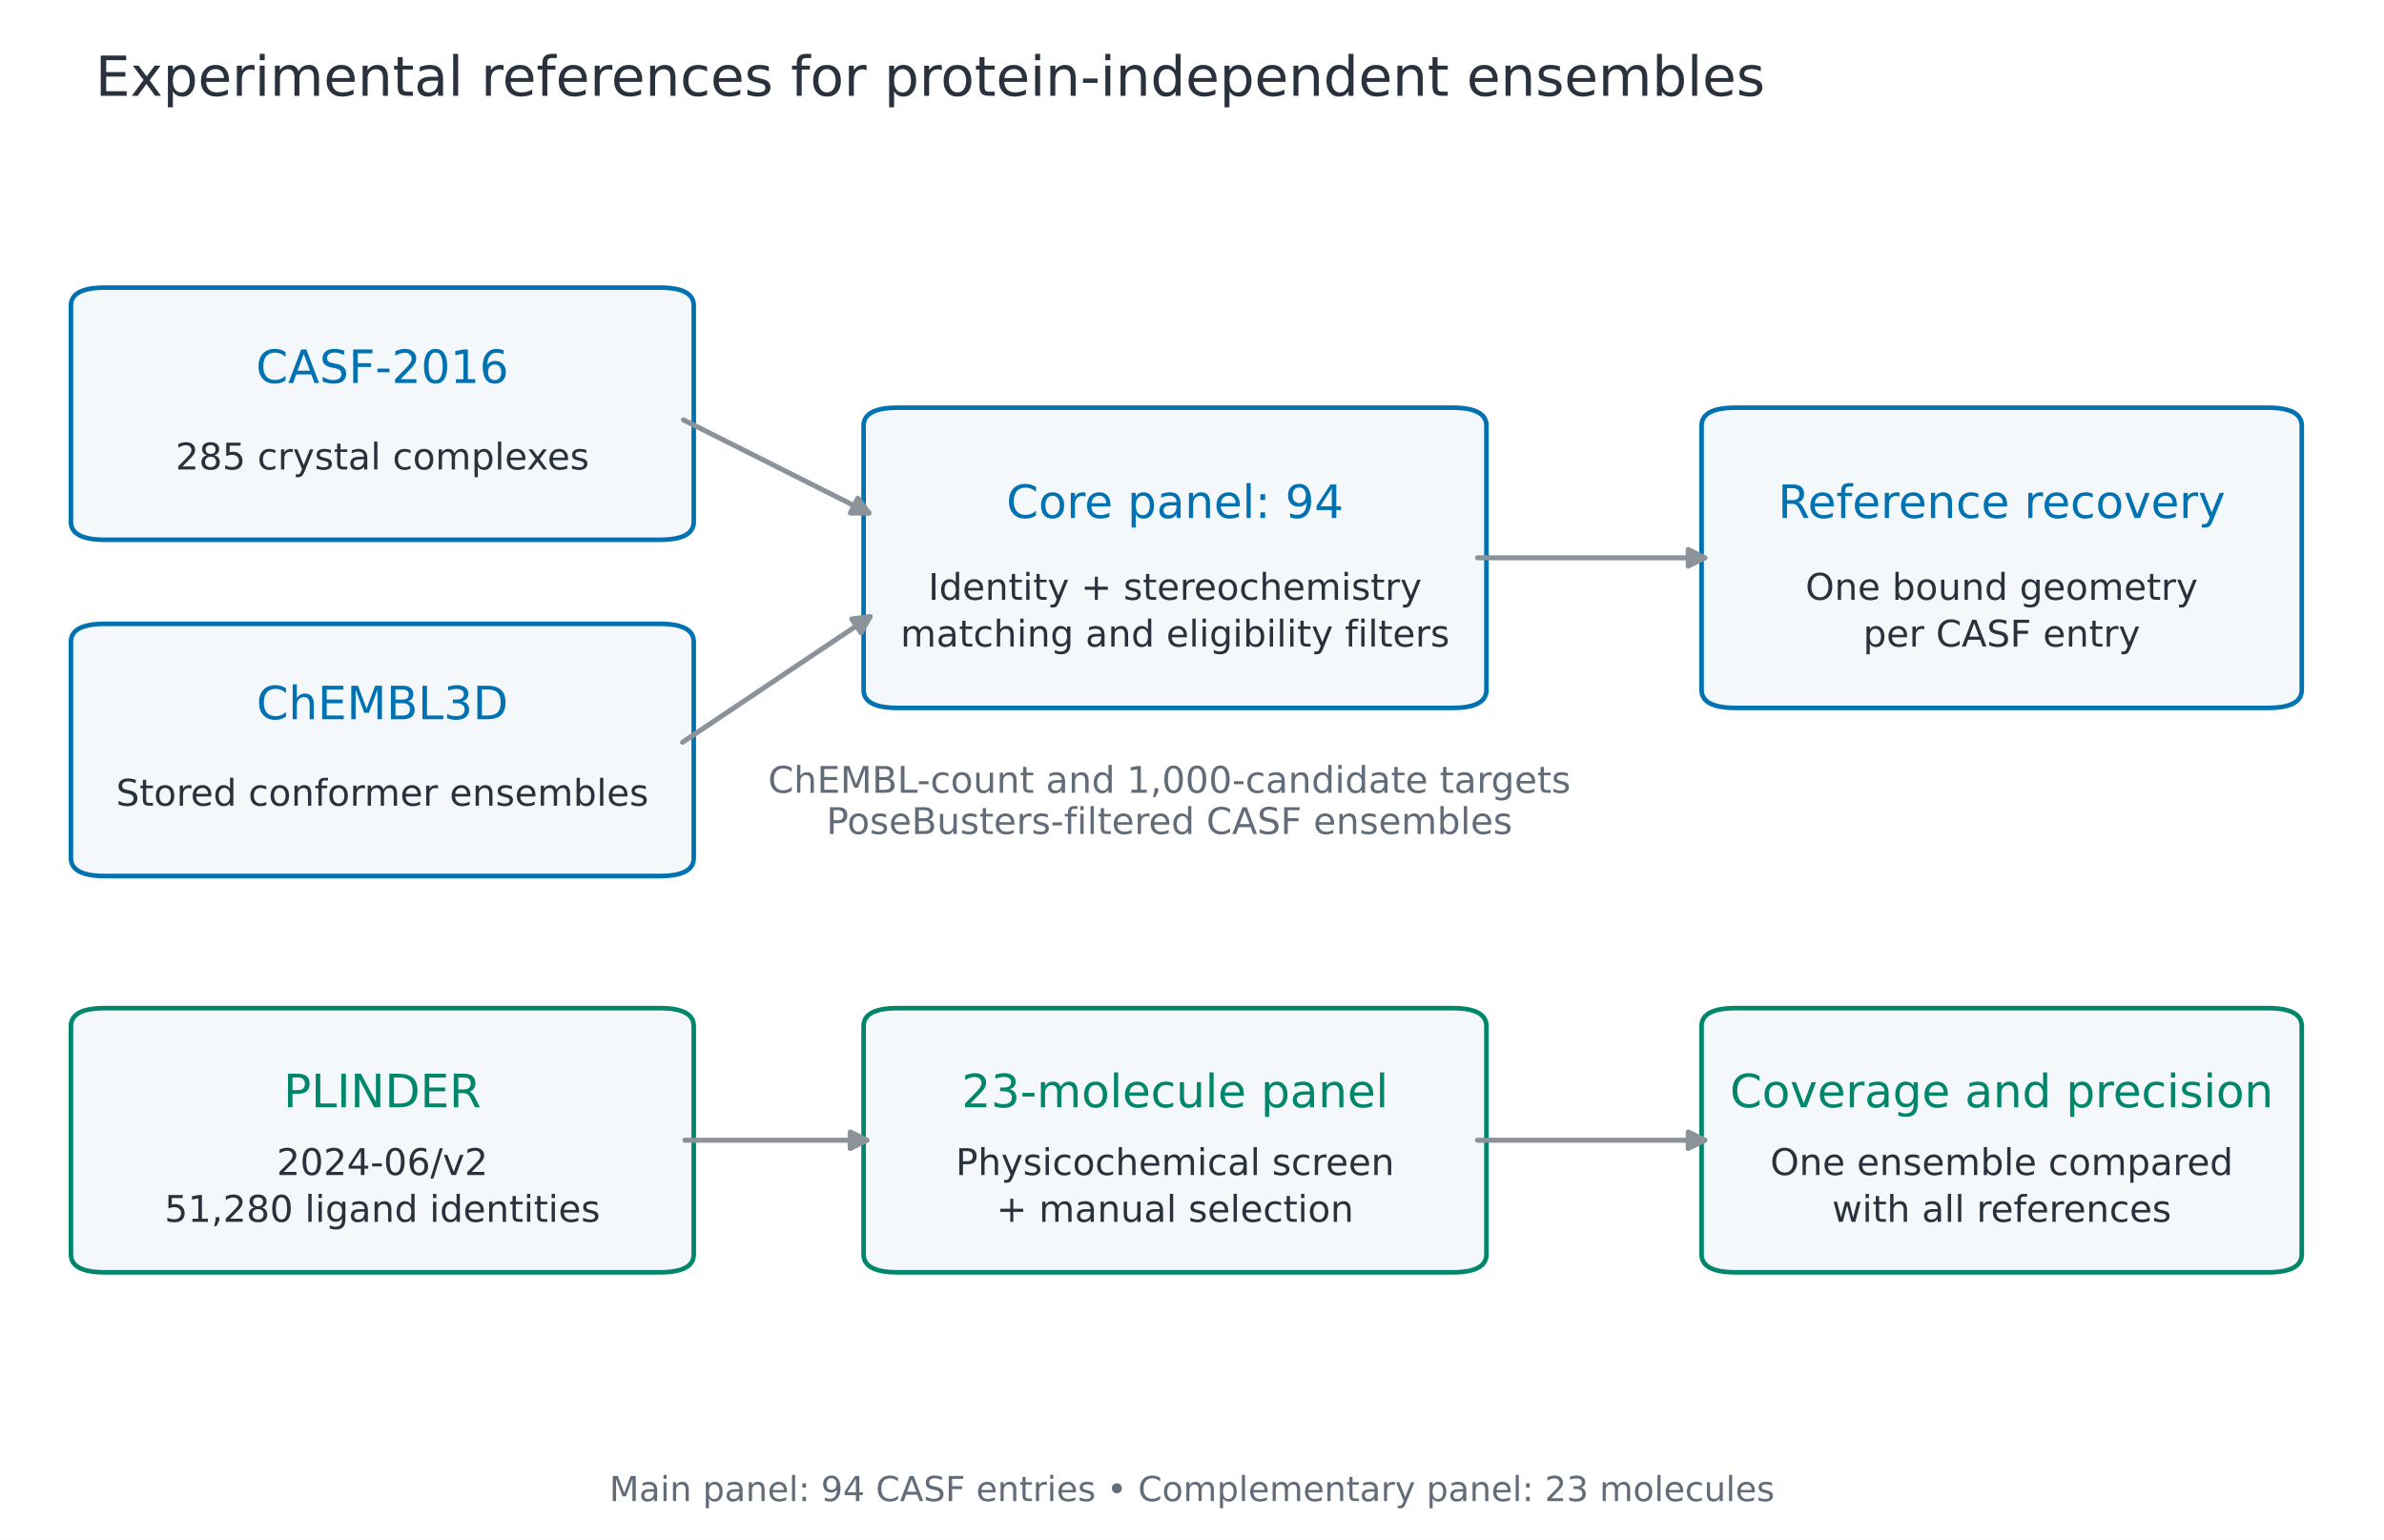
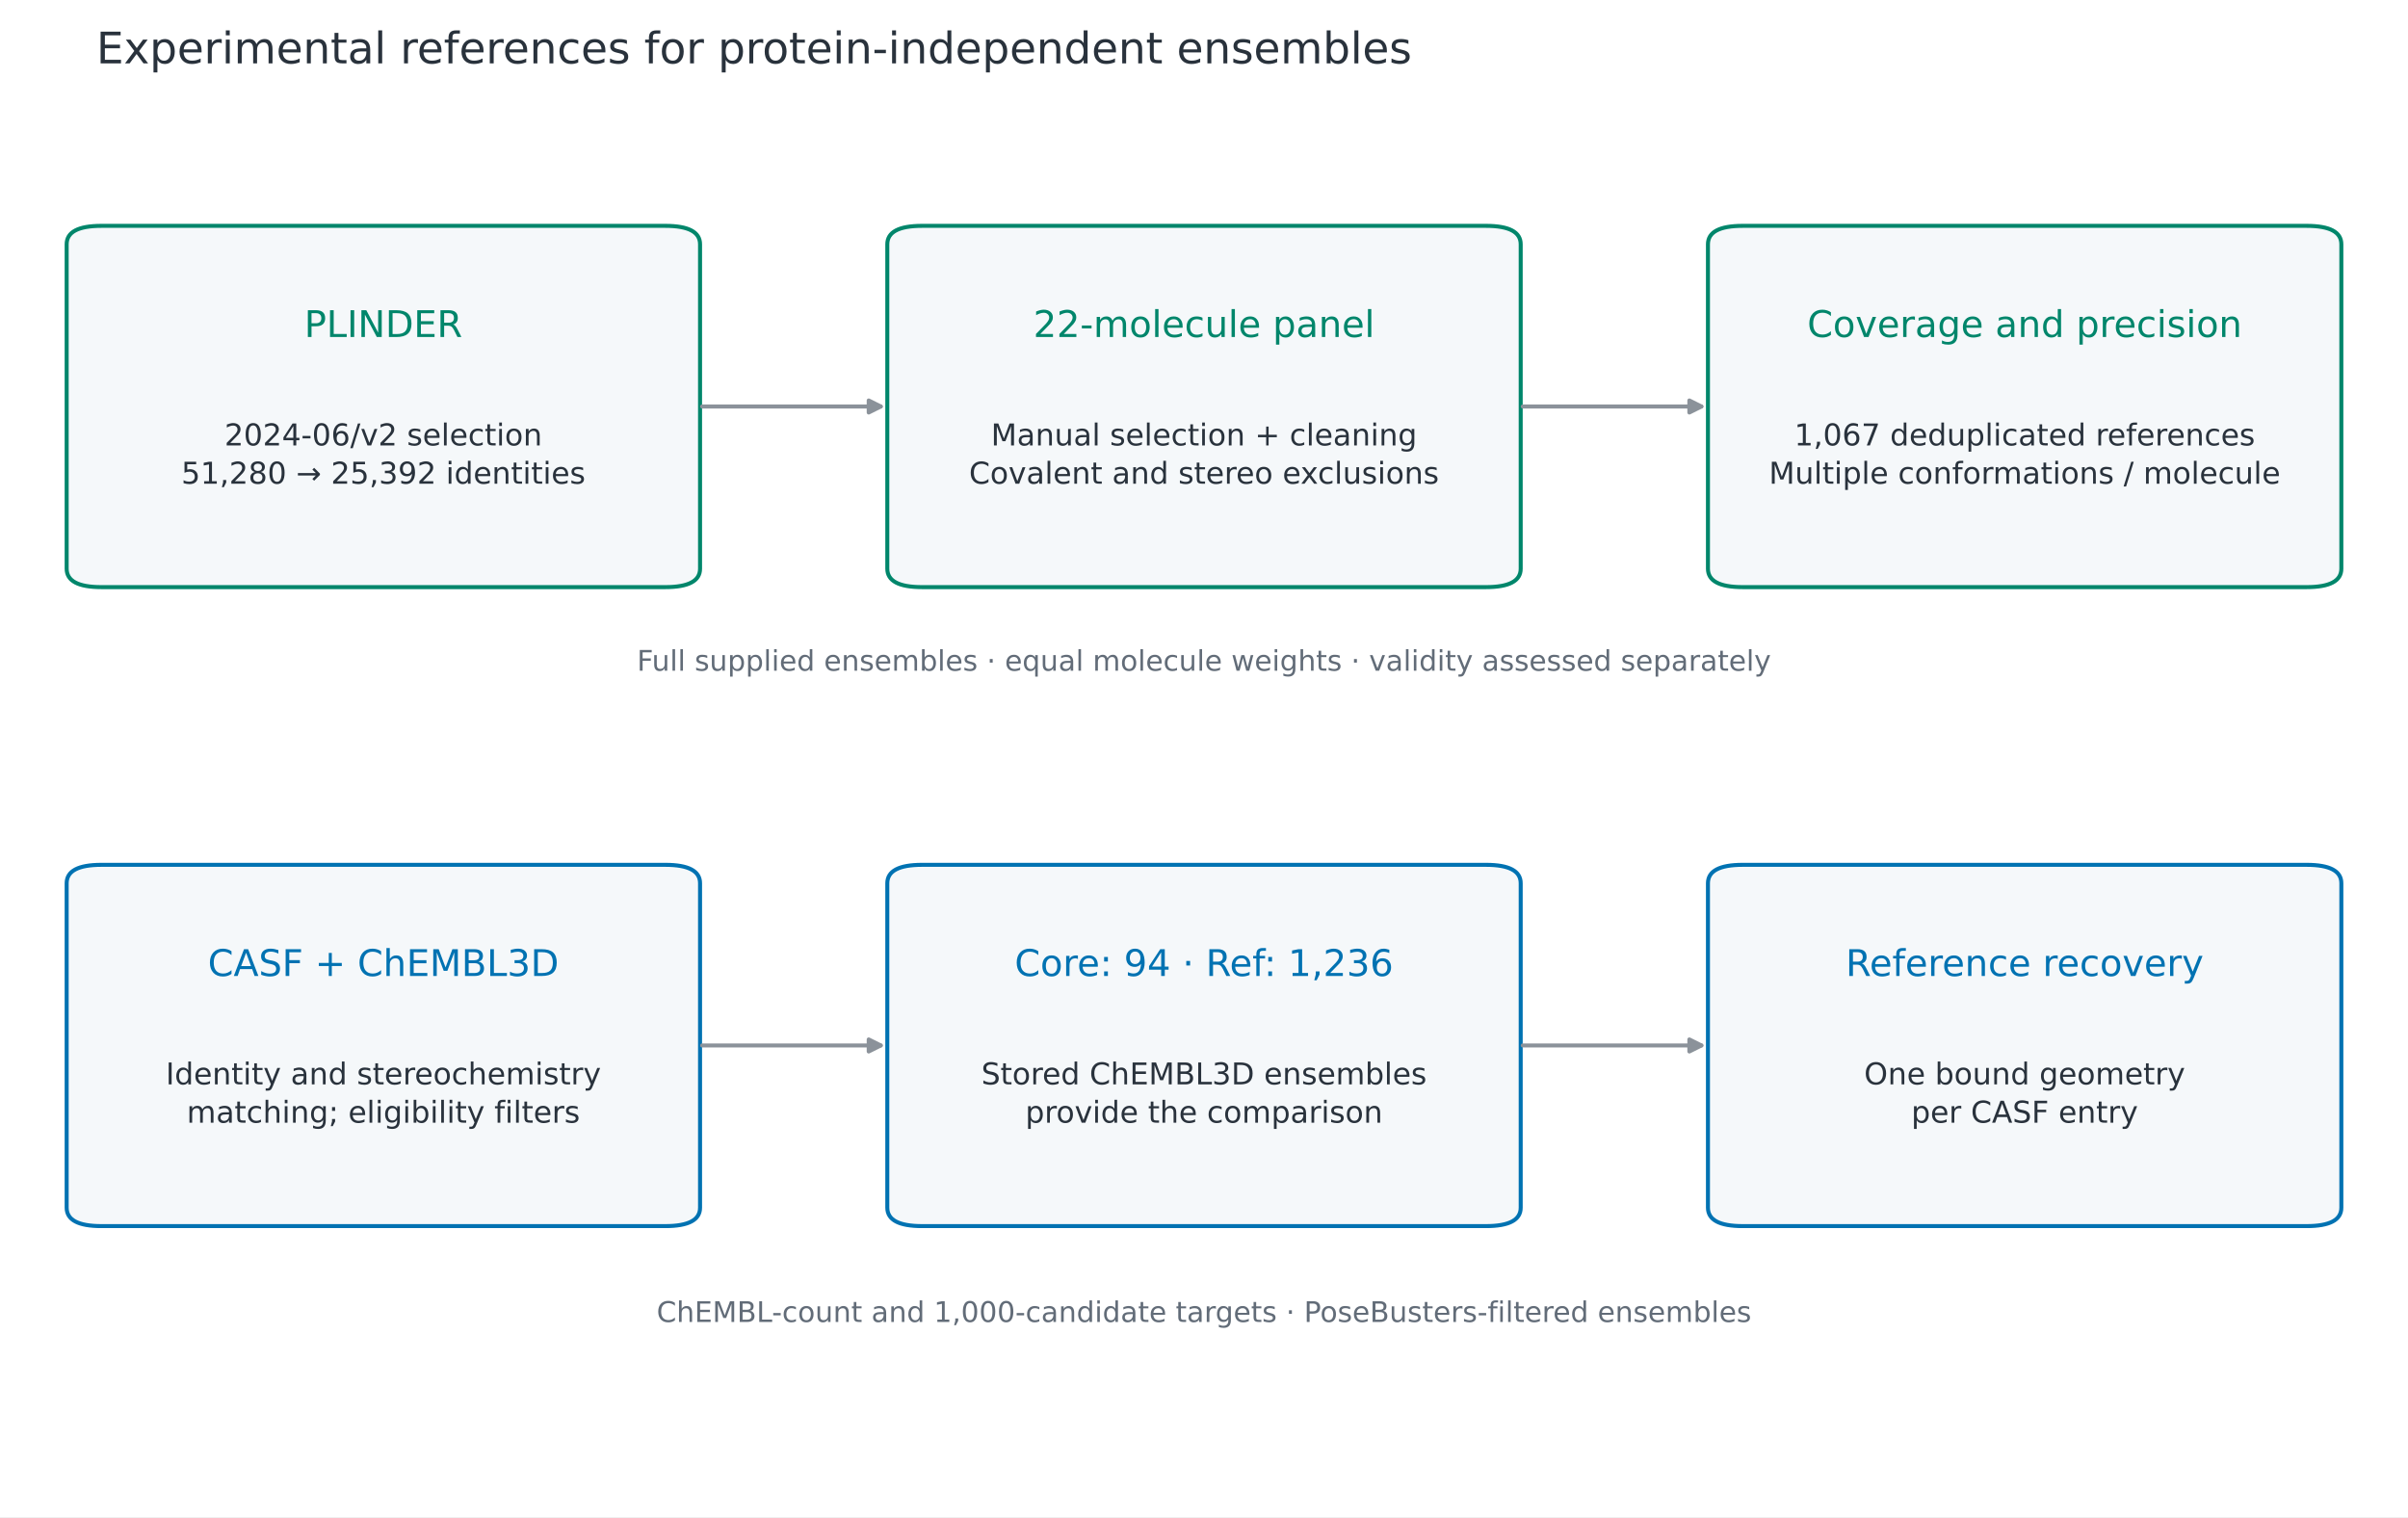
- <svg xmlns="http://www.w3.org/2000/svg" width="518.4pt" height="334.8pt" viewBox="0 0 518.4 334.8" version="1.1">
+ <svg xmlns="http://www.w3.org/2000/svg" width="720pt" height="453.6pt" viewBox="0 0 720 453.6" version="1.1">
  <defs>
    <style type="text/css">*{stroke-linejoin: round; stroke-linecap: butt}</style>
  </defs>
  <g id="figure_1">
    <g id="patch_1">
-       <path d="M 0 334.8  L 518.4 334.8  L 518.4 0  L 0 0  z " style="fill: #ffffff" />
+       <path d="M 0 453.6 L 720 453.6 L 720 0 L 0 0 z " style="fill: #ffffff" />
    </g>
    <g id="axes_1">
      <g id="patch_2">
-         <path d="M 22.81 117.381  L 143.467 117.381  Q 150.854 117.381 150.854 113.464  L 150.854 66.458  Q 150.854 62.541 143.467 62.541  L 22.81 62.541  Q 15.422 62.541 15.422 66.458  L 15.422 113.464  Q 15.422 117.381 22.81 117.381  z " clip-path="url(#p07e524d542)" style="fill: #f5f8fa; stroke: #0072b2; stroke-linejoin: miter" />
+         <path d="M 30.298 175.552 L 198.95 175.552 Q 209.318 175.552 209.318 170.041 L 209.318 73.043 Q 209.318 67.532 198.95 67.532 L 30.298 67.532 Q 19.93 67.532 19.93 73.043 L 19.93 170.041 Q 19.93 175.552 30.298 175.552 z " clip-path="url(#p0d4052595a)" style="fill: #f5f8fa; stroke: #00866b; stroke-width: 1.2; stroke-linejoin: miter" />
      </g>
      <g id="patch_3">
-         <path d="M 22.81 190.501  L 143.467 190.501  Q 150.854 190.501 150.854 186.584  L 150.854 139.578  Q 150.854 135.661 143.467 135.661  L 22.81 135.661  Q 15.422 135.661 15.422 139.578  L 15.422 186.584  Q 15.422 190.501 22.81 190.501  z " clip-path="url(#p07e524d542)" style="fill: #f5f8fa; stroke: #0072b2; stroke-linejoin: miter" />
+         <path d="M 275.674 175.552 L 444.326 175.552 Q 454.694 175.552 454.694 170.041 L 454.694 73.043 Q 454.694 67.532 444.326 67.532 L 275.674 67.532 Q 265.306 67.532 265.306 73.043 L 265.306 170.041 Q 265.306 175.552 275.674 175.552 z " clip-path="url(#p0d4052595a)" style="fill: #f5f8fa; stroke: #00866b; stroke-width: 1.2; stroke-linejoin: miter" />
      </g>
      <g id="patch_4">
-         <path d="M 195.178 153.941  L 315.835 153.941  Q 323.222 153.941 323.222 150.024  L 323.222 92.572  Q 323.222 88.655 315.835 88.655  L 195.178 88.655  Q 187.79 88.655 187.79 92.572  L 187.79 150.024  Q 187.79 153.941 195.178 153.941  z " clip-path="url(#p07e524d542)" style="fill: #f5f8fa; stroke: #0072b2; stroke-linejoin: miter" />
+         <path d="M 521.05 175.552 L 689.702 175.552 Q 700.07 175.552 700.07 170.041 L 700.07 73.043 Q 700.07 67.532 689.702 67.532 L 521.05 67.532 Q 510.682 67.532 510.682 73.043 L 510.682 170.041 Q 510.682 175.552 521.05 175.552 z " clip-path="url(#p0d4052595a)" style="fill: #f5f8fa; stroke: #00866b; stroke-width: 1.2; stroke-linejoin: miter" />
      </g>
      <g id="patch_5">
-         <path d="M 377.395 153.941  L 493.128 153.941  Q 500.515 153.941 500.515 150.024  L 500.515 92.572  Q 500.515 88.655 493.128 88.655  L 377.395 88.655  Q 370.008 88.655 370.008 92.572  L 370.008 150.024  Q 370.008 153.941 377.395 153.941  z " clip-path="url(#p07e524d542)" style="fill: #f5f8fa; stroke: #0072b2; stroke-linejoin: miter" />
+         <path d="M 30.298 366.609 L 198.95 366.609 Q 209.318 366.609 209.318 361.097 L 209.318 264.1 Q 209.318 258.588 198.95 258.588 L 30.298 258.588 Q 19.93 258.588 19.93 264.1 L 19.93 361.097 Q 19.93 366.609 30.298 366.609 z " clip-path="url(#p0d4052595a)" style="fill: #f5f8fa; stroke: #0072b2; stroke-width: 1.2; stroke-linejoin: miter" />
      </g>
      <g id="patch_6">
-         <path d="M 22.81 276.679  L 143.467 276.679  Q 150.854 276.679 150.854 272.762  L 150.854 223.144  Q 150.854 219.227 143.467 219.227  L 22.81 219.227  Q 15.422 219.227 15.422 223.144  L 15.422 272.762  Q 15.422 276.679 22.81 276.679  z " clip-path="url(#p07e524d542)" style="fill: #f5f8fa; stroke: #00866b; stroke-linejoin: miter" />
+         <path d="M 275.674 366.609 L 444.326 366.609 Q 454.694 366.609 454.694 361.097 L 454.694 264.1 Q 454.694 258.588 444.326 258.588 L 275.674 258.588 Q 265.306 258.588 265.306 264.1 L 265.306 361.097 Q 265.306 366.609 275.674 366.609 z " clip-path="url(#p0d4052595a)" style="fill: #f5f8fa; stroke: #0072b2; stroke-width: 1.2; stroke-linejoin: miter" />
      </g>
      <g id="patch_7">
-         <path d="M 195.178 276.679  L 315.835 276.679  Q 323.222 276.679 323.222 272.762  L 323.222 223.144  Q 323.222 219.227 315.835 219.227  L 195.178 219.227  Q 187.79 219.227 187.79 223.144  L 187.79 272.762  Q 187.79 276.679 195.178 276.679  z " clip-path="url(#p07e524d542)" style="fill: #f5f8fa; stroke: #00866b; stroke-linejoin: miter" />
+         <path d="M 521.05 366.609 L 689.702 366.609 Q 700.07 366.609 700.07 361.097 L 700.07 264.1 Q 700.07 258.588 689.702 258.588 L 521.05 258.588 Q 510.682 258.588 510.682 264.1 L 510.682 361.097 Q 510.682 366.609 521.05 366.609 z " clip-path="url(#p0d4052595a)" style="fill: #f5f8fa; stroke: #0072b2; stroke-width: 1.2; stroke-linejoin: miter" />
+       </g>
+       <g id="text_1">
+         <text style="font-size: 11px; font-family: 'DejaVu Sans'; text-anchor: middle; fill: #00866b" x="114.624" y="100.769" transform="rotate(-0 114.624 100.7689)">PLINDER</text>
+       </g>
+       <g id="text_2">
+         <text style="font-size: 9px; font-family: 'DejaVu Sans'; fill: #29323c" transform="translate(67.12298 133.183)">2024-06/v2 selection</text>
+         <text style="font-size: 9px; font-family: 'DejaVu Sans'; fill: #29323c" transform="translate(54.20166 144.6288)">51,280 → 25,392 identities</text>
+       </g>
+       <g id="text_3">
+         <text style="font-size: 11px; font-family: 'DejaVu Sans'; text-anchor: middle; fill: #00866b" x="360" y="100.769" transform="rotate(-0 360 100.7689)">22-molecule panel</text>
+       </g>
+       <g id="text_4">
+         <text style="font-size: 9px; font-family: 'DejaVu Sans'; fill: #29323c" transform="translate(296.299 133.183)">Manual selection + cleaning</text>
+         <text style="font-size: 9px; font-family: 'DejaVu Sans'; fill: #29323c" transform="translate(289.748 144.6288)">Covalent and stereo exclusions</text>
+       </g>
+       <g id="text_5">
+         <text style="font-size: 11px; font-family: 'DejaVu Sans'; text-anchor: middle; fill: #00866b" x="605.376" y="100.769" transform="rotate(-0 605.376 100.7689)">Coverage and precision</text>
+       </g>
+       <g id="text_6">
+         <text style="font-size: 9px; font-family: 'DejaVu Sans'; fill: #29323c" transform="translate(536.4923 133.183)">1,067 deduplicated references</text>
+         <text style="font-size: 9px; font-family: 'DejaVu Sans'; fill: #29323c" transform="translate(528.9006 144.6288)">Multiple conformations / molecule</text>
      </g>
      <g id="patch_8">
-         <path d="M 377.395 276.679  L 493.128 276.679  Q 500.515 276.679 500.515 272.762  L 500.515 223.144  Q 500.515 219.227 493.128 219.227  L 377.395 219.227  Q 370.008 219.227 370.008 223.144  L 370.008 272.762  Q 370.008 276.679 377.395 276.679  z " clip-path="url(#p07e524d542)" style="fill: #f5f8fa; stroke: #00866b; stroke-linejoin: miter" />
+         <path d="M 209.933 121.542 Q 237.311 121.542 263.348 121.542 " style="fill: none; stroke: #8b929a; stroke-width: 1.2; stroke-linecap: round" />
+         <path d="M 259.748 119.742 L 263.348 121.542 L 259.748 123.342 z " style="fill: #8b929a; stroke: #8b929a; stroke-width: 1.2; stroke-linecap: round" />
      </g>
-       <g id="text_1">
-         <text style="font-weight: 500; font-size: 10px; font-family: 'DejaVu Sans'; text-anchor: middle; fill: #0072b2" x="83.138" y="83.293" transform="rotate(-0 83.1384 83.29284)">CASF-2016</text>
-       </g>
-       <g id="text_2">
-         <text style="font-size: 8px; font-family: 'DejaVu Sans'; text-anchor: middle; fill: #29323c" x="83.138" y="102.092" transform="rotate(-0 83.1384 102.0917)">285 crystal complexes</text>
-       </g>
-       <g id="text_3">
-         <text style="font-weight: 500; font-size: 10px; font-family: 'DejaVu Sans'; text-anchor: middle; fill: #0072b2" x="83.138" y="156.413" transform="rotate(-0 83.1384 156.4132)">ChEMBL3D</text>
-       </g>
-       <g id="text_4">
-         <text style="font-size: 8px; font-family: 'DejaVu Sans'; text-anchor: middle; fill: #29323c" x="83.138" y="175.212" transform="rotate(-0 83.1384 175.2121)">Stored conformer ensembles</text>
-       </g>
-       <g id="text_5">
-         <text style="font-weight: 500; font-size: 10px; font-family: 'DejaVu Sans'; text-anchor: middle; fill: #0072b2" x="255.506" y="112.645" transform="rotate(-0 255.5064 112.6454)">Core panel: 94</text>
-       </g>
-       <g id="text_6">
-         <text style="font-size: 8px; font-family: 'DejaVu Sans'; fill: #29323c" transform="translate(201.8383 130.4312)">Identity + stereochemistry</text>
-         <text style="font-size: 8px; font-family: 'DejaVu Sans'; fill: #29323c" transform="translate(195.8002 140.6052)">matching and eligibility filters</text>
+       <g id="patch_9">
+         <path d="M 455.309 121.542 Q 482.687 121.542 508.724 121.542 " style="fill: none; stroke: #8b929a; stroke-width: 1.2; stroke-linecap: round" />
+         <path d="M 505.124 119.742 L 508.724 121.542 L 505.124 123.342 z " style="fill: #8b929a; stroke: #8b929a; stroke-width: 1.2; stroke-linecap: round" />
      </g>
      <g id="text_7">
-         <text style="font-weight: 500; font-size: 10px; font-family: 'DejaVu Sans'; text-anchor: middle; fill: #0072b2" x="435.262" y="112.645" transform="rotate(-0 435.2616 112.6454)">Reference recovery</text>
+         <text style="font-size: 8.5px; font-family: 'DejaVu Sans'; text-anchor: middle; fill: #626c78" x="360" y="200.537" transform="rotate(-0 360 200.5366)">Full supplied ensembles · equal molecule weights · validity assessed separately</text>
      </g>
      <g id="text_8">
-         <text style="font-size: 8px; font-family: 'DejaVu Sans'; fill: #29323c" transform="translate(392.5922 130.4312)">One bound geometry</text>
-         <text style="font-size: 8px; font-family: 'DejaVu Sans'; fill: #29323c" transform="translate(405.1285 140.6052)">per CASF entry</text>
+         <text style="font-size: 11px; font-family: 'DejaVu Sans'; text-anchor: middle; fill: #0072b2" x="114.624" y="291.825" transform="rotate(-0 114.624 291.8252)">CASF + ChEMBL3D</text>
      </g>
-       <g id="patch_9">
-         <path d="M 148.611 91.308  Q 169.324 101.713 188.938 111.566  " style="fill: none; stroke: #8b929a; stroke-width: 1.1; stroke-linecap: round" />
-         <path d="M 186.529 108.342  L 188.938 111.566  L 184.913 111.559  z " style="fill: #8b929a; stroke: #8b929a; stroke-width: 1.1; stroke-linecap: round" />
+       <g id="text_9">
+         <text style="font-size: 9px; font-family: 'DejaVu Sans'; fill: #29323c" transform="translate(49.55189 324.2394)">Identity and stereochemistry</text>
+         <text style="font-size: 9px; font-family: 'DejaVu Sans'; fill: #29323c" transform="translate(55.83502 335.6851)">matching; eligibility filters</text>
+       </g>
+       <g id="text_10">
+         <text style="font-size: 11px; font-family: 'DejaVu Sans'; text-anchor: middle; fill: #0072b2" x="360" y="291.825" transform="rotate(-0 360 291.8252)">Core: 94 · Ref: 1,236</text>
+       </g>
+       <g id="text_11">
+         <text style="font-size: 9px; font-family: 'DejaVu Sans'; fill: #29323c" transform="translate(293.4105 324.2394)">Stored ChEMBL3D ensembles</text>
+         <text style="font-size: 9px; font-family: 'DejaVu Sans'; fill: #29323c" transform="translate(306.5815 335.6851)">provide the comparison</text>
+       </g>
+       <g id="text_12">
+         <text style="font-size: 11px; font-family: 'DejaVu Sans'; text-anchor: middle; fill: #0072b2" x="605.376" y="291.825" transform="rotate(-0 605.376 291.8252)">Reference recovery</text>
+       </g>
+       <g id="text_13">
+         <text style="font-size: 9px; font-family: 'DejaVu Sans'; fill: #29323c" transform="translate(557.373 324.2394)">One bound geometry</text>
+         <text style="font-size: 9px; font-family: 'DejaVu Sans'; fill: #29323c" transform="translate(571.4762 335.6851)">per CASF entry</text>
      </g>
      <g id="patch_10">
-         <path d="M 148.423 161.411  Q 169.324 147.411 189.204 134.096  " style="fill: none; stroke: #8b929a; stroke-width: 1.1; stroke-linecap: round" />
-         <path d="M 185.211 134.604  L 189.204 134.096  L 187.214 137.595  z " style="fill: #8b929a; stroke: #8b929a; stroke-width: 1.1; stroke-linecap: round" />
+         <path d="M 209.933 312.598 Q 237.311 312.598 263.348 312.598 " style="fill: none; stroke: #8b929a; stroke-width: 1.2; stroke-linecap: round" />
+         <path d="M 259.748 310.798 L 263.348 312.598 L 259.748 314.398 z " style="fill: #8b929a; stroke: #8b929a; stroke-width: 1.2; stroke-linecap: round" />
      </g>
      <g id="patch_11">
-         <path d="M 321.295 121.298  Q 346.613 121.298 370.701 121.298  " style="fill: none; stroke: #8b929a; stroke-width: 1.1; stroke-linecap: round" />
-         <path d="M 367.101 119.498  L 370.701 121.298  L 367.101 123.098  z " style="fill: #8b929a; stroke: #8b929a; stroke-width: 1.1; stroke-linecap: round" />
-       </g>
-       <g id="text_9">
-         <text style="font-size: 8px; font-family: 'DejaVu Sans'; fill: #626c78" transform="translate(167.0008 172.4029)">ChEMBL-count and 1,000-candidate targets</text>
-         <text style="font-size: 8px; font-family: 'DejaVu Sans'; fill: #626c78" transform="translate(179.6921 181.3612)">PoseBusters-filtered CASF ensembles</text>
-       </g>
-       <g id="text_10">
-         <text style="font-weight: 500; font-size: 10px; font-family: 'DejaVu Sans'; text-anchor: middle; fill: #00866b" x="83.138" y="240.789" transform="rotate(-0 83.1384 240.7888)">PLINDER</text>
-       </g>
-       <g id="text_11">
-         <text style="font-size: 8px; font-family: 'DejaVu Sans'; fill: #29323c" transform="translate(60.16528 255.5191)">2024-06/v2</text>
-         <text style="font-size: 8px; font-family: 'DejaVu Sans'; fill: #29323c" transform="translate(35.76152 265.6931)">51,280 ligand identities</text>
-       </g>
-       <g id="text_12">
-         <text style="font-weight: 500; font-size: 10px; font-family: 'DejaVu Sans'; text-anchor: middle; fill: #00866b" x="255.506" y="240.789" transform="rotate(-0 255.5064 240.7888)">23-molecule panel</text>
-       </g>
-       <g id="text_13">
-         <text style="font-size: 8px; font-family: 'DejaVu Sans'; fill: #29323c" transform="translate(207.8189 255.5191)">Physicochemical screen</text>
-         <text style="font-size: 8px; font-family: 'DejaVu Sans'; fill: #29323c" transform="translate(216.6533 265.6931)">+ manual selection</text>
+         <path d="M 455.309 312.598 Q 482.687 312.598 508.724 312.598 " style="fill: none; stroke: #8b929a; stroke-width: 1.2; stroke-linecap: round" />
+         <path d="M 505.124 310.798 L 508.724 312.598 L 505.124 314.398 z " style="fill: #8b929a; stroke: #8b929a; stroke-width: 1.2; stroke-linecap: round" />
      </g>
      <g id="text_14">
-         <text style="font-weight: 500; font-size: 10px; font-family: 'DejaVu Sans'; text-anchor: middle; fill: #00866b" x="435.262" y="240.789" transform="rotate(-0 435.2616 240.7888)">Coverage and precision</text>
-       </g>
-       <g id="text_15">
-         <text style="font-size: 8px; font-family: 'DejaVu Sans'; fill: #29323c" transform="translate(384.936 255.5191)">One ensemble compared</text>
-         <text style="font-size: 8px; font-family: 'DejaVu Sans'; fill: #29323c" transform="translate(398.3797 265.6931)">with all references</text>
-       </g>
-       <g id="patch_12">
-         <path d="M 148.931 247.953  Q 169.322 247.953 188.484 247.953  " style="fill: none; stroke: #8b929a; stroke-width: 1.1; stroke-linecap: round" />
-         <path d="M 184.884 246.153  L 188.484 247.953  L 184.884 249.753  z " style="fill: #8b929a; stroke: #8b929a; stroke-width: 1.1; stroke-linecap: round" />
-       </g>
-       <g id="patch_13">
-         <path d="M 321.295 247.953  Q 346.613 247.953 370.701 247.953  " style="fill: none; stroke: #8b929a; stroke-width: 1.1; stroke-linecap: round" />
-         <path d="M 367.101 246.153  L 370.701 247.953  L 367.101 249.753  z " style="fill: #8b929a; stroke: #8b929a; stroke-width: 1.1; stroke-linecap: round" />
+         <text style="font-size: 8.5px; font-family: 'DejaVu Sans'; text-anchor: middle; fill: #626c78" x="360" y="395.267" transform="rotate(-0 360 395.267)">ChEMBL-count and 1,000-candidate targets · PoseBusters-filtered ensembles</text>
      </g>
    </g>
-     <g id="text_16">
-       <text style="font-size: 12px; font-family: 'DejaVu Sans'; text-anchor: start; fill: #29323c" x="20.736" y="20.836" transform="rotate(-0 20.736 20.83612)">Experimental references for protein-independent ensembles</text>
-     </g>
-     <g id="text_17">
-       <text style="font-size: 7.5px; font-family: 'DejaVu Sans'; text-anchor: middle; fill: #626c78" x="259.2" y="326.43" transform="rotate(-0 259.2 326.43)">Main panel: 94 CASF entries  •  Complementary panel: 23 molecules</text>
+     <g id="text_15">
+       <text style="font-size: 13px; font-family: 'DejaVu Sans'; text-anchor: start; fill: #29323c" x="28.8" y="18.95" transform="rotate(-0 28.8 18.94997)">Experimental references for protein-independent ensembles</text>
    </g>
  </g>
  <defs>
-     <clipPath id="p07e524d542">
-       <rect x="12.96" y="46.872" width="492.48" height="261.144" />
+     <clipPath id="p0d4052595a">
+       <rect x="14.4" y="49.896" width="691.2" height="367.416" />
    </clipPath>
  </defs>
</svg>
